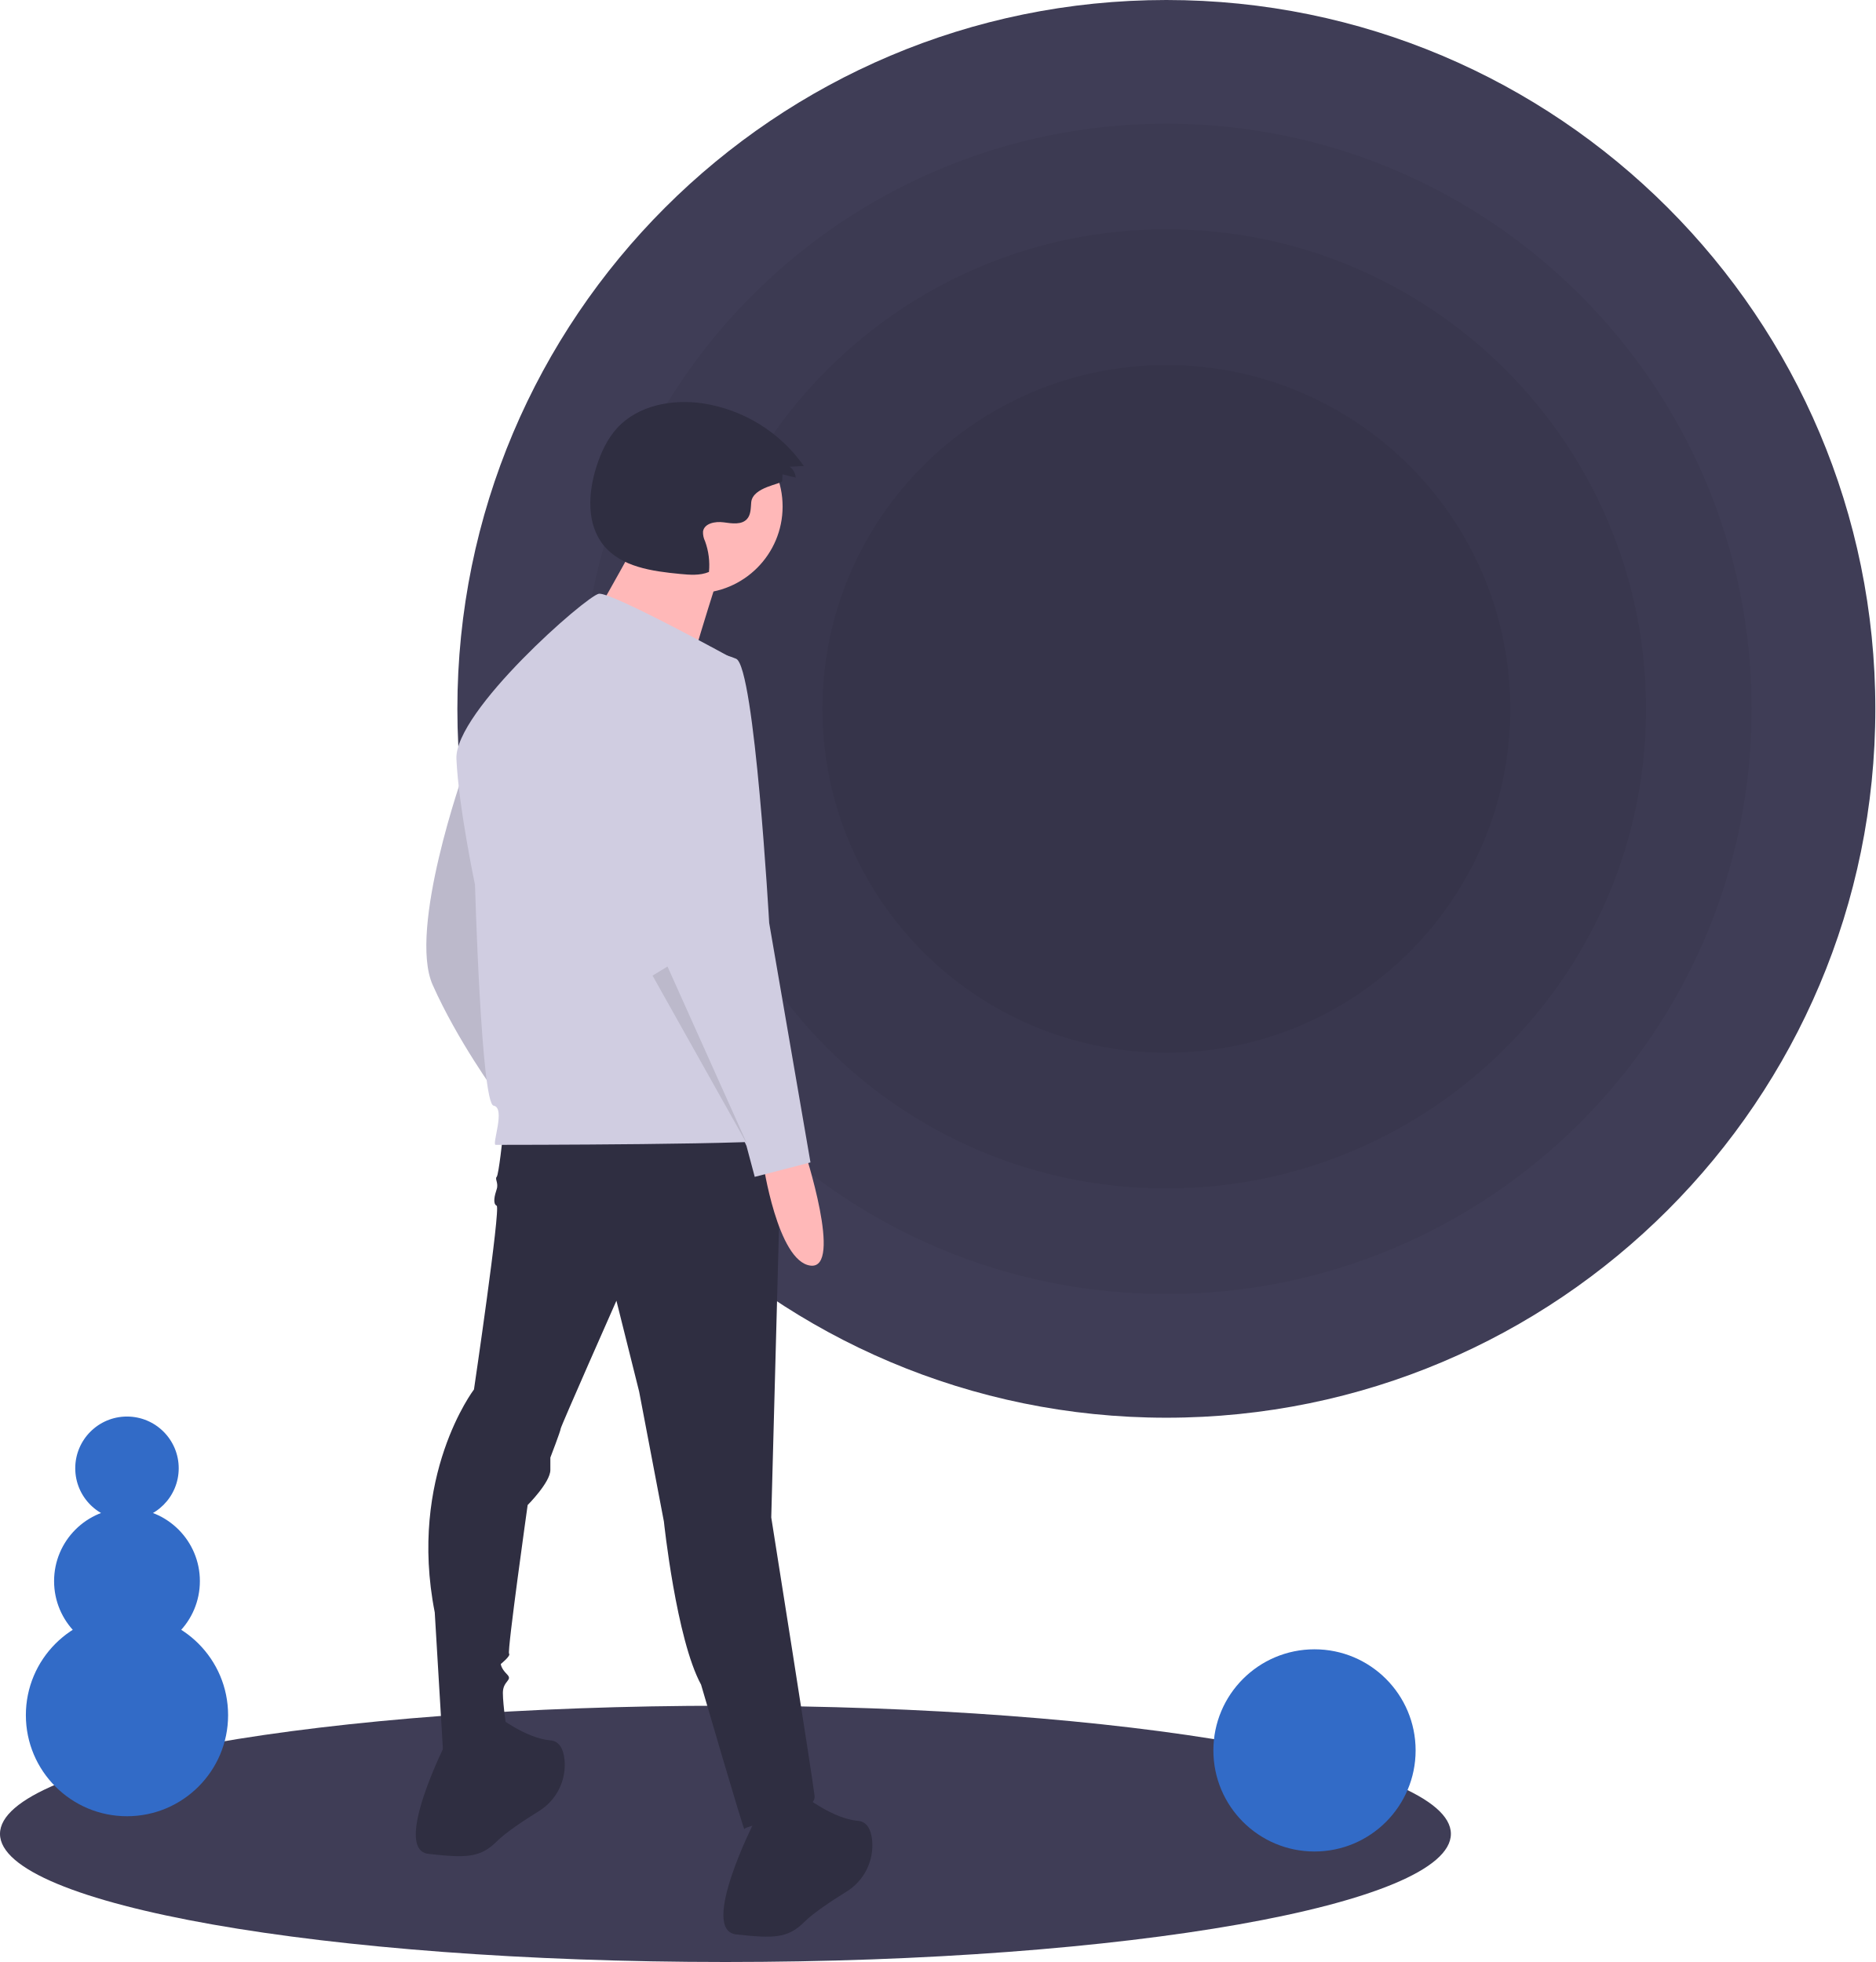
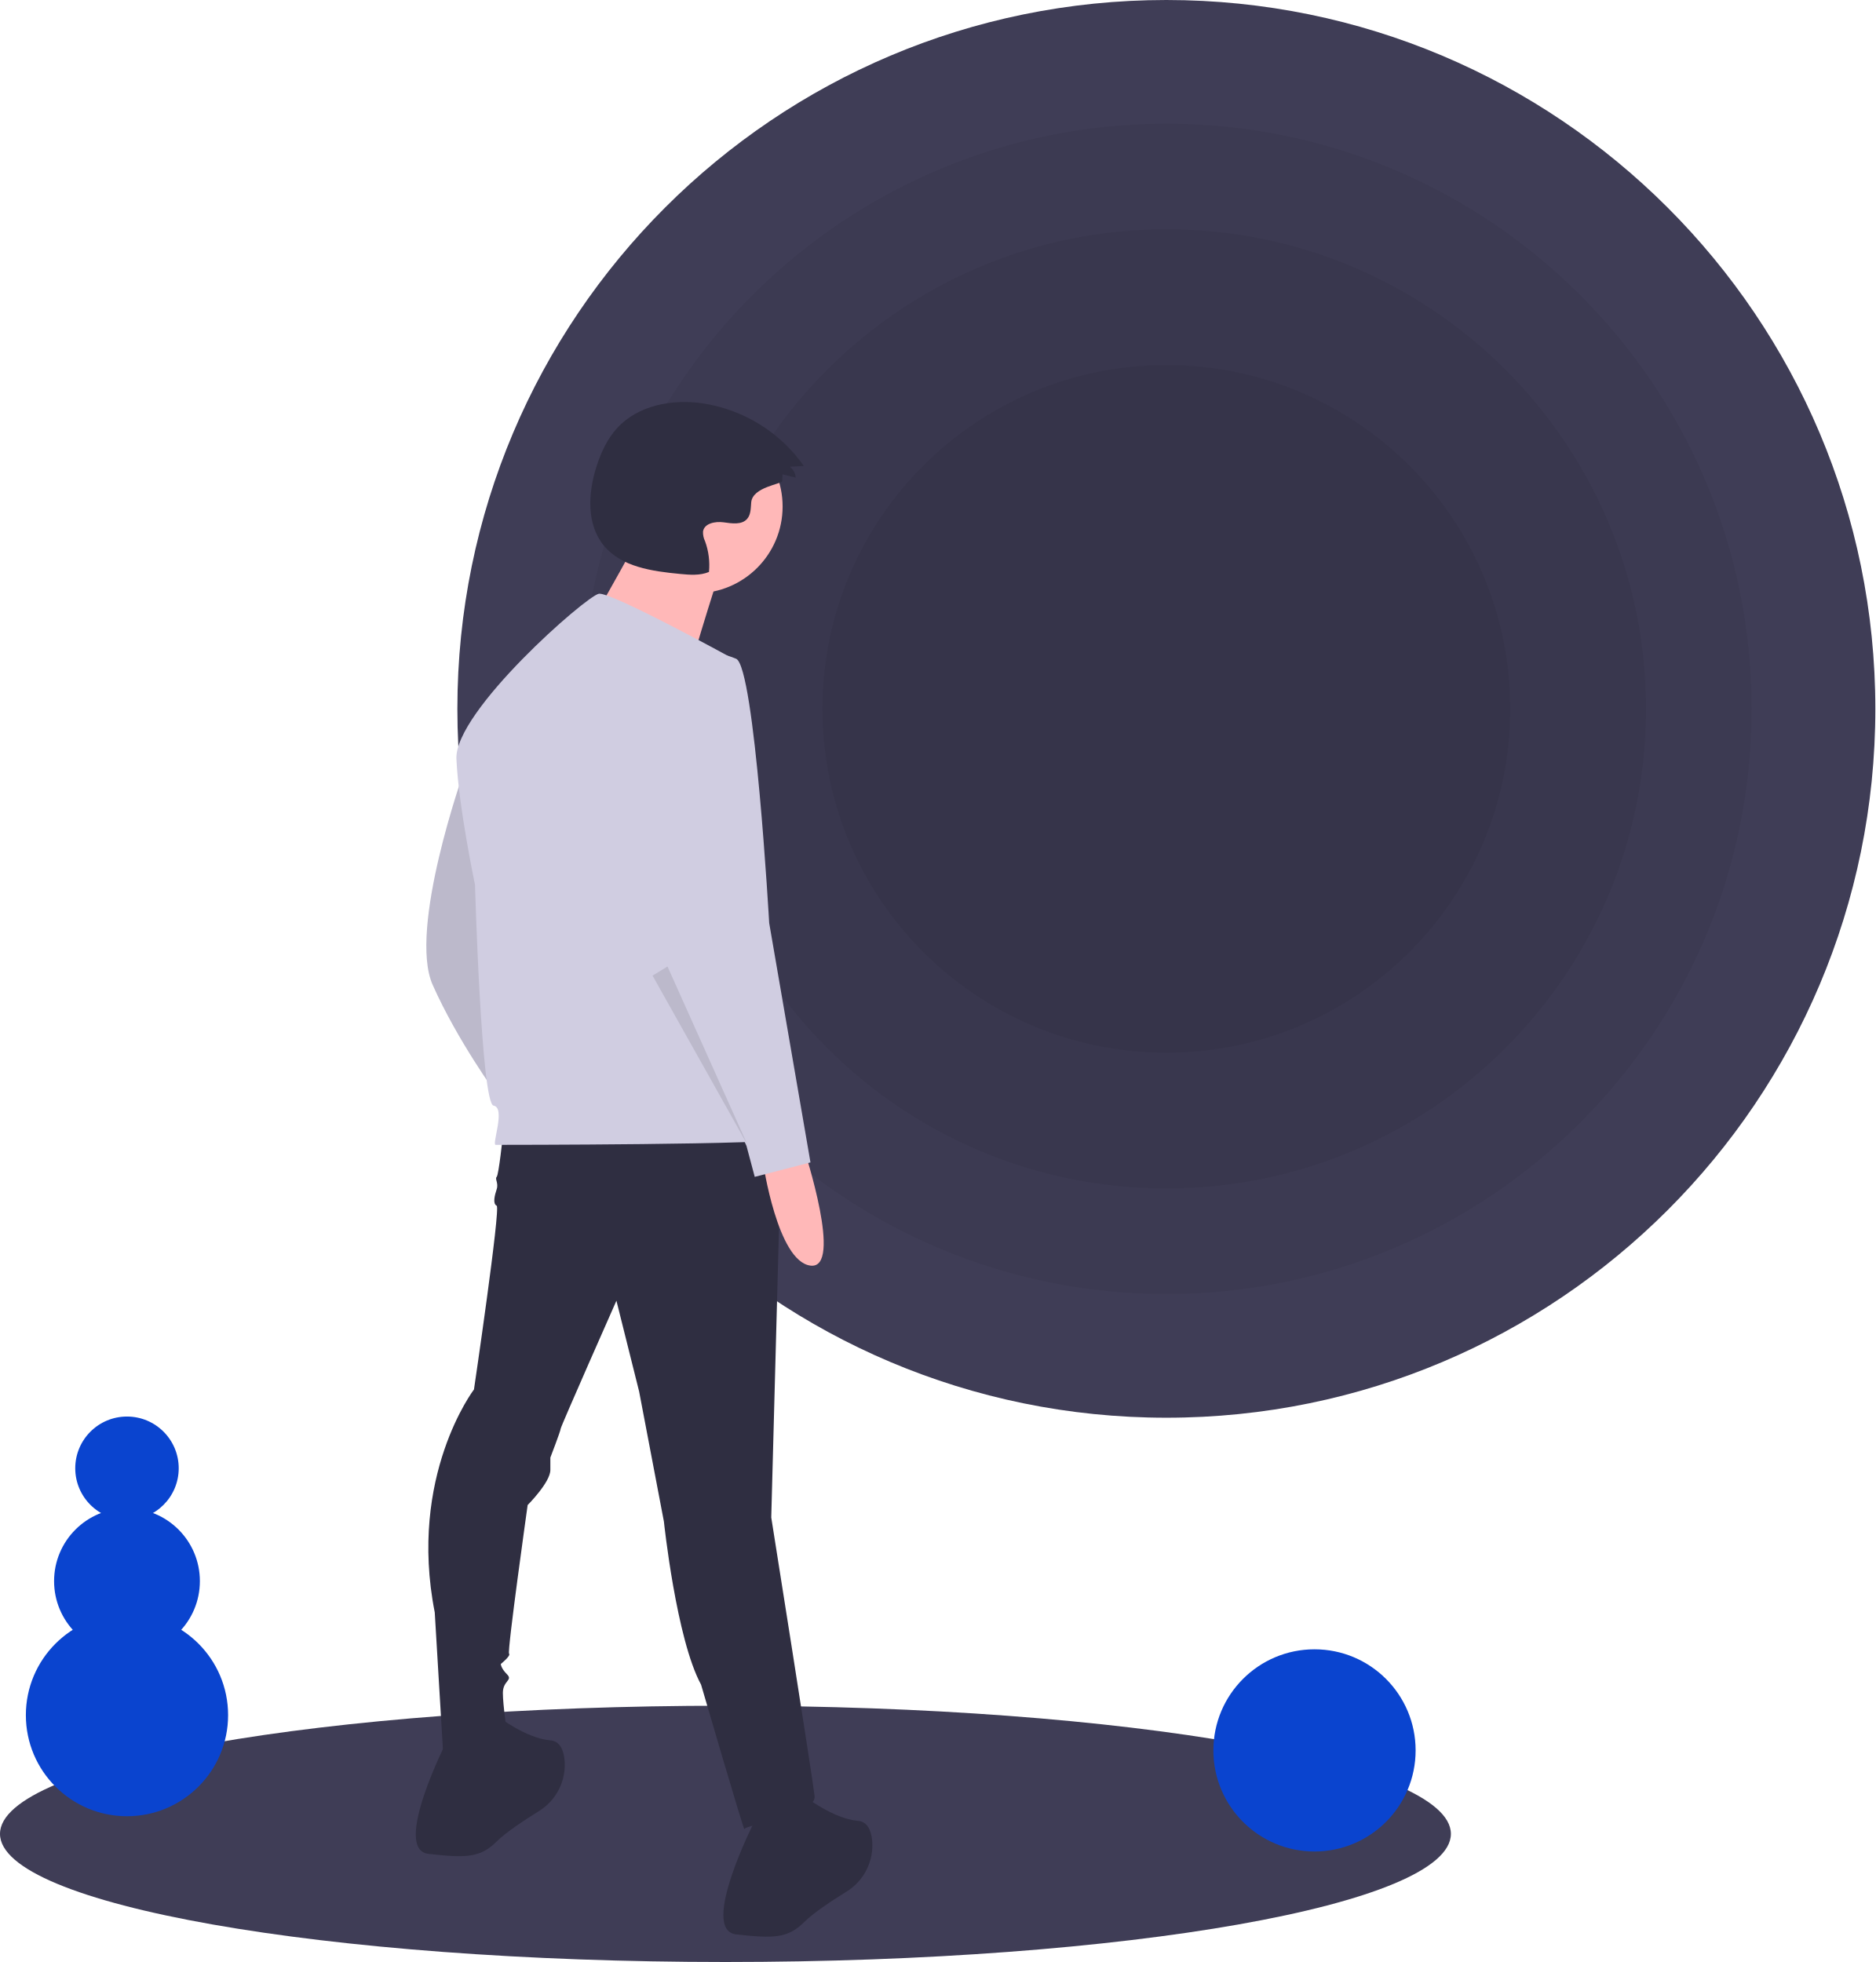
<svg xmlns="http://www.w3.org/2000/svg" id="bac3cfc7-b61b-48ce-8441-8100e40ddaa6" data-name="Layer 1" width="797.5" height="834.5" viewBox="0 0 797.5 834.5">
  <ellipse cx="308.5" cy="780" rx="308.5" ry="54.5" fill="#3f3d56" />
  <circle cx="496" cy="301.5" r="301.5" fill="#3f3d56" />
  <circle cx="496" cy="301.5" r="248.898" opacity="0.05" />
  <circle cx="496" cy="301.5" r="203.994" opacity="0.05" />
  <circle cx="496" cy="301.5" r="146.26" opacity="0.05" />
  <path d="M398.42,361.232s-23.704,66.722-13.169,90.426,27.216,46.53,27.216,46.53S406.322,365.622,398.42,361.232Z" transform="translate(-201.25 -32.75)" fill="#d0cde1" />
  <path d="M398.42,361.232s-23.704,66.722-13.169,90.426,27.216,46.53,27.216,46.53S406.322,365.622,398.42,361.232Z" transform="translate(-201.25 -32.75)" opacity="0.1" />
  <path d="M415.101,515.747s-1.756,16.681-2.634,17.558.878,2.634,0,5.268-1.756,6.145,0,7.023-9.657,78.135-9.657,78.135-28.094,36.873-16.681,94.816l3.512,58.821s27.216,1.756,27.216-7.901c0,0-1.756-11.413-1.756-16.681s4.39-5.268,1.756-7.901-2.634-4.39-2.634-4.39,4.39-3.512,3.512-4.39,7.901-63.211,7.901-63.211,9.657-9.657,9.657-14.925v-5.268s4.39-11.413,4.39-12.291,23.704-54.431,23.704-54.431l9.657,38.629,10.535,55.309s5.268,50.042,15.803,69.356c0,0,18.436,63.211,18.436,61.455s30.727-6.145,29.849-14.047-18.436-118.52-18.436-118.52L533.621,513.991Z" transform="translate(-201.25 -32.75)" fill="#2f2e41" />
  <path d="M391.397,772.978s-23.704,46.53-7.901,48.286,21.948,1.756,28.971-5.268c3.84-3.84,11.615-8.991,17.876-12.873a23.117,23.117,0,0,0,10.969-21.982c-.463-4.295-2.068-7.834-6.019-8.164-10.535-.878-22.826-10.535-22.826-10.535Z" transform="translate(-201.25 -32.75)" fill="#2f2e41" />
  <path d="M522.208,807.217s-23.704,46.53-7.901,48.286,21.948,1.756,28.971-5.268c3.84-3.84,11.615-8.991,17.876-12.873a23.117,23.117,0,0,0,10.969-21.982c-.463-4.295-2.068-7.834-6.019-8.164-10.535-.878-22.826-10.535-22.826-10.535Z" transform="translate(-201.25 -32.75)" fill="#2f2e41" />
  <circle cx="295.905" cy="215.433" r="36.905" fill="#ffb8b8" />
  <path d="M473.43,260.308S447.07,308.812,444.961,308.812,492.41,324.628,492.41,324.628s13.707-46.394,15.816-50.612Z" transform="translate(-201.25 -32.75)" fill="#ffb8b8" />
  <path d="M513.867,313.385s-52.675-28.971-57.943-28.094-61.455,50.042-60.577,70.234,7.901,53.553,7.901,53.553,2.634,93.06,7.901,93.938-.878,16.681.878,16.681,122.909,0,123.787-2.634S513.867,313.385,513.867,313.385Z" transform="translate(-201.25 -32.75)" fill="#d0cde1" />
  <path d="M543.278,521.892s16.681,50.92,2.634,49.164-20.192-43.896-20.192-43.896Z" transform="translate(-201.25 -32.75)" fill="#ffb8b8" />
  <path d="M498.504,310.313s-32.483,7.023-27.216,50.92,14.925,87.792,14.925,87.792l32.483,71.112,3.512,13.169,23.704-6.145L528.353,425.321s-6.145-108.863-14.047-112.374A34,34,0,0,0,498.504,310.313Z" transform="translate(-201.25 -32.75)" fill="#d0cde1" />
  <polygon points="277.5 414.958 317.885 486.947 283.86 411.09 277.5 414.958" opacity="0.1" />
  <path d="M533.896,237.316l.122-2.82,5.61,1.396a6.27,6.27,0,0,0-2.514-4.615l5.976-.334a64.477,64.477,0,0,0-43.124-26.651c-12.926-1.873-27.318.838-36.182,10.43-4.299,4.653-7.001,10.57-8.922,16.607-3.539,11.118-4.26,24.372,3.12,33.409,7.501,9.185,20.602,10.984,32.406,12.121,4.153.4,8.506.772,12.355-.839a29.721,29.721,0,0,0-1.654-13.037,8.687,8.687,0,0,1-.879-4.152c.525-3.512,5.209-4.396,8.728-3.922s7.75,1.2,10.062-1.494c1.593-1.856,1.499-4.559,1.71-6.996C521.282,239.785,533.836,238.707,533.896,237.316Z" transform="translate(-201.25 -32.75)" fill="#2f2e41" />
-   <circle cx="559" cy="744.5" r="43" fill="#326bc7" />
-   <circle cx="54" cy="729.5" r="43" fill="#326bc7" />
-   <circle cx="54" cy="672.5" r="31" fill="#326bc7" />
-   <circle cx="54" cy="624.5" r="22" fill="#326bc7" />
+   <circle cx="559" cy="744.5" r="43" fill="#0a44cf" />
+   <circle cx="54" cy="729.5" r="43" fill="#0a44cf" />
+   <circle cx="54" cy="672.5" r="31" fill="#0a44cf" />
+   <circle cx="54" cy="624.5" r="22" fill="#0a44cf" />
</svg>
